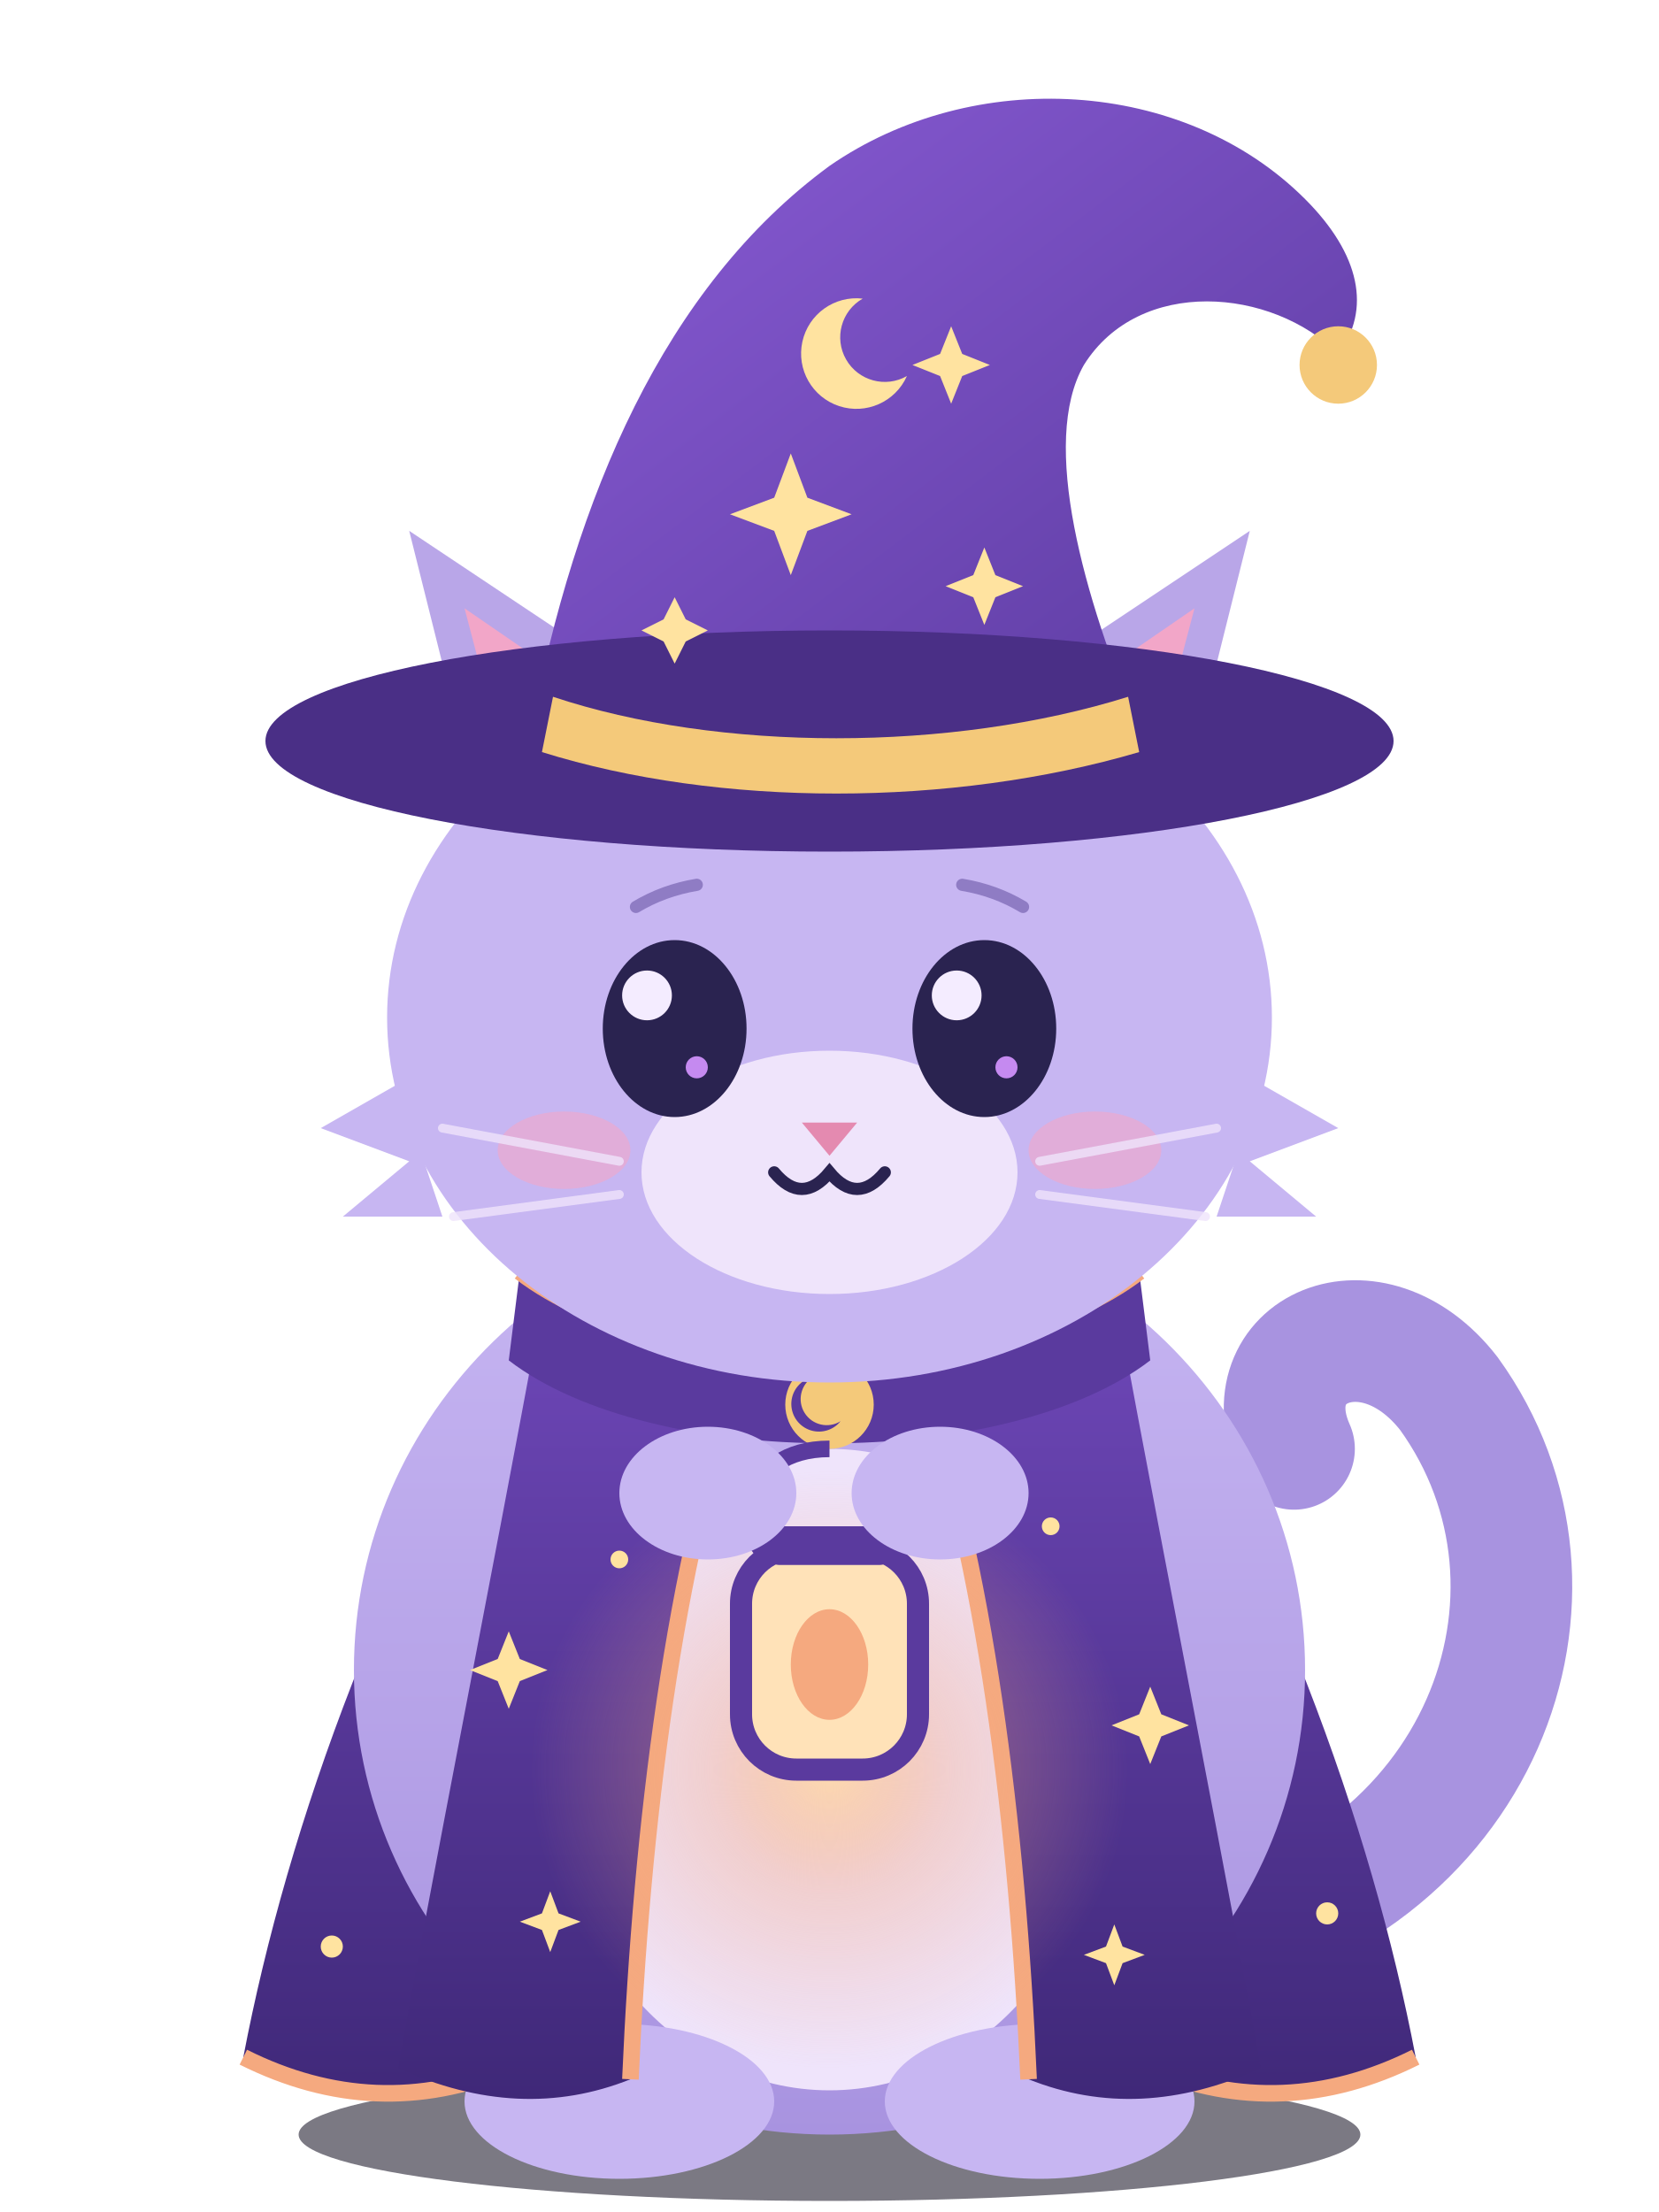
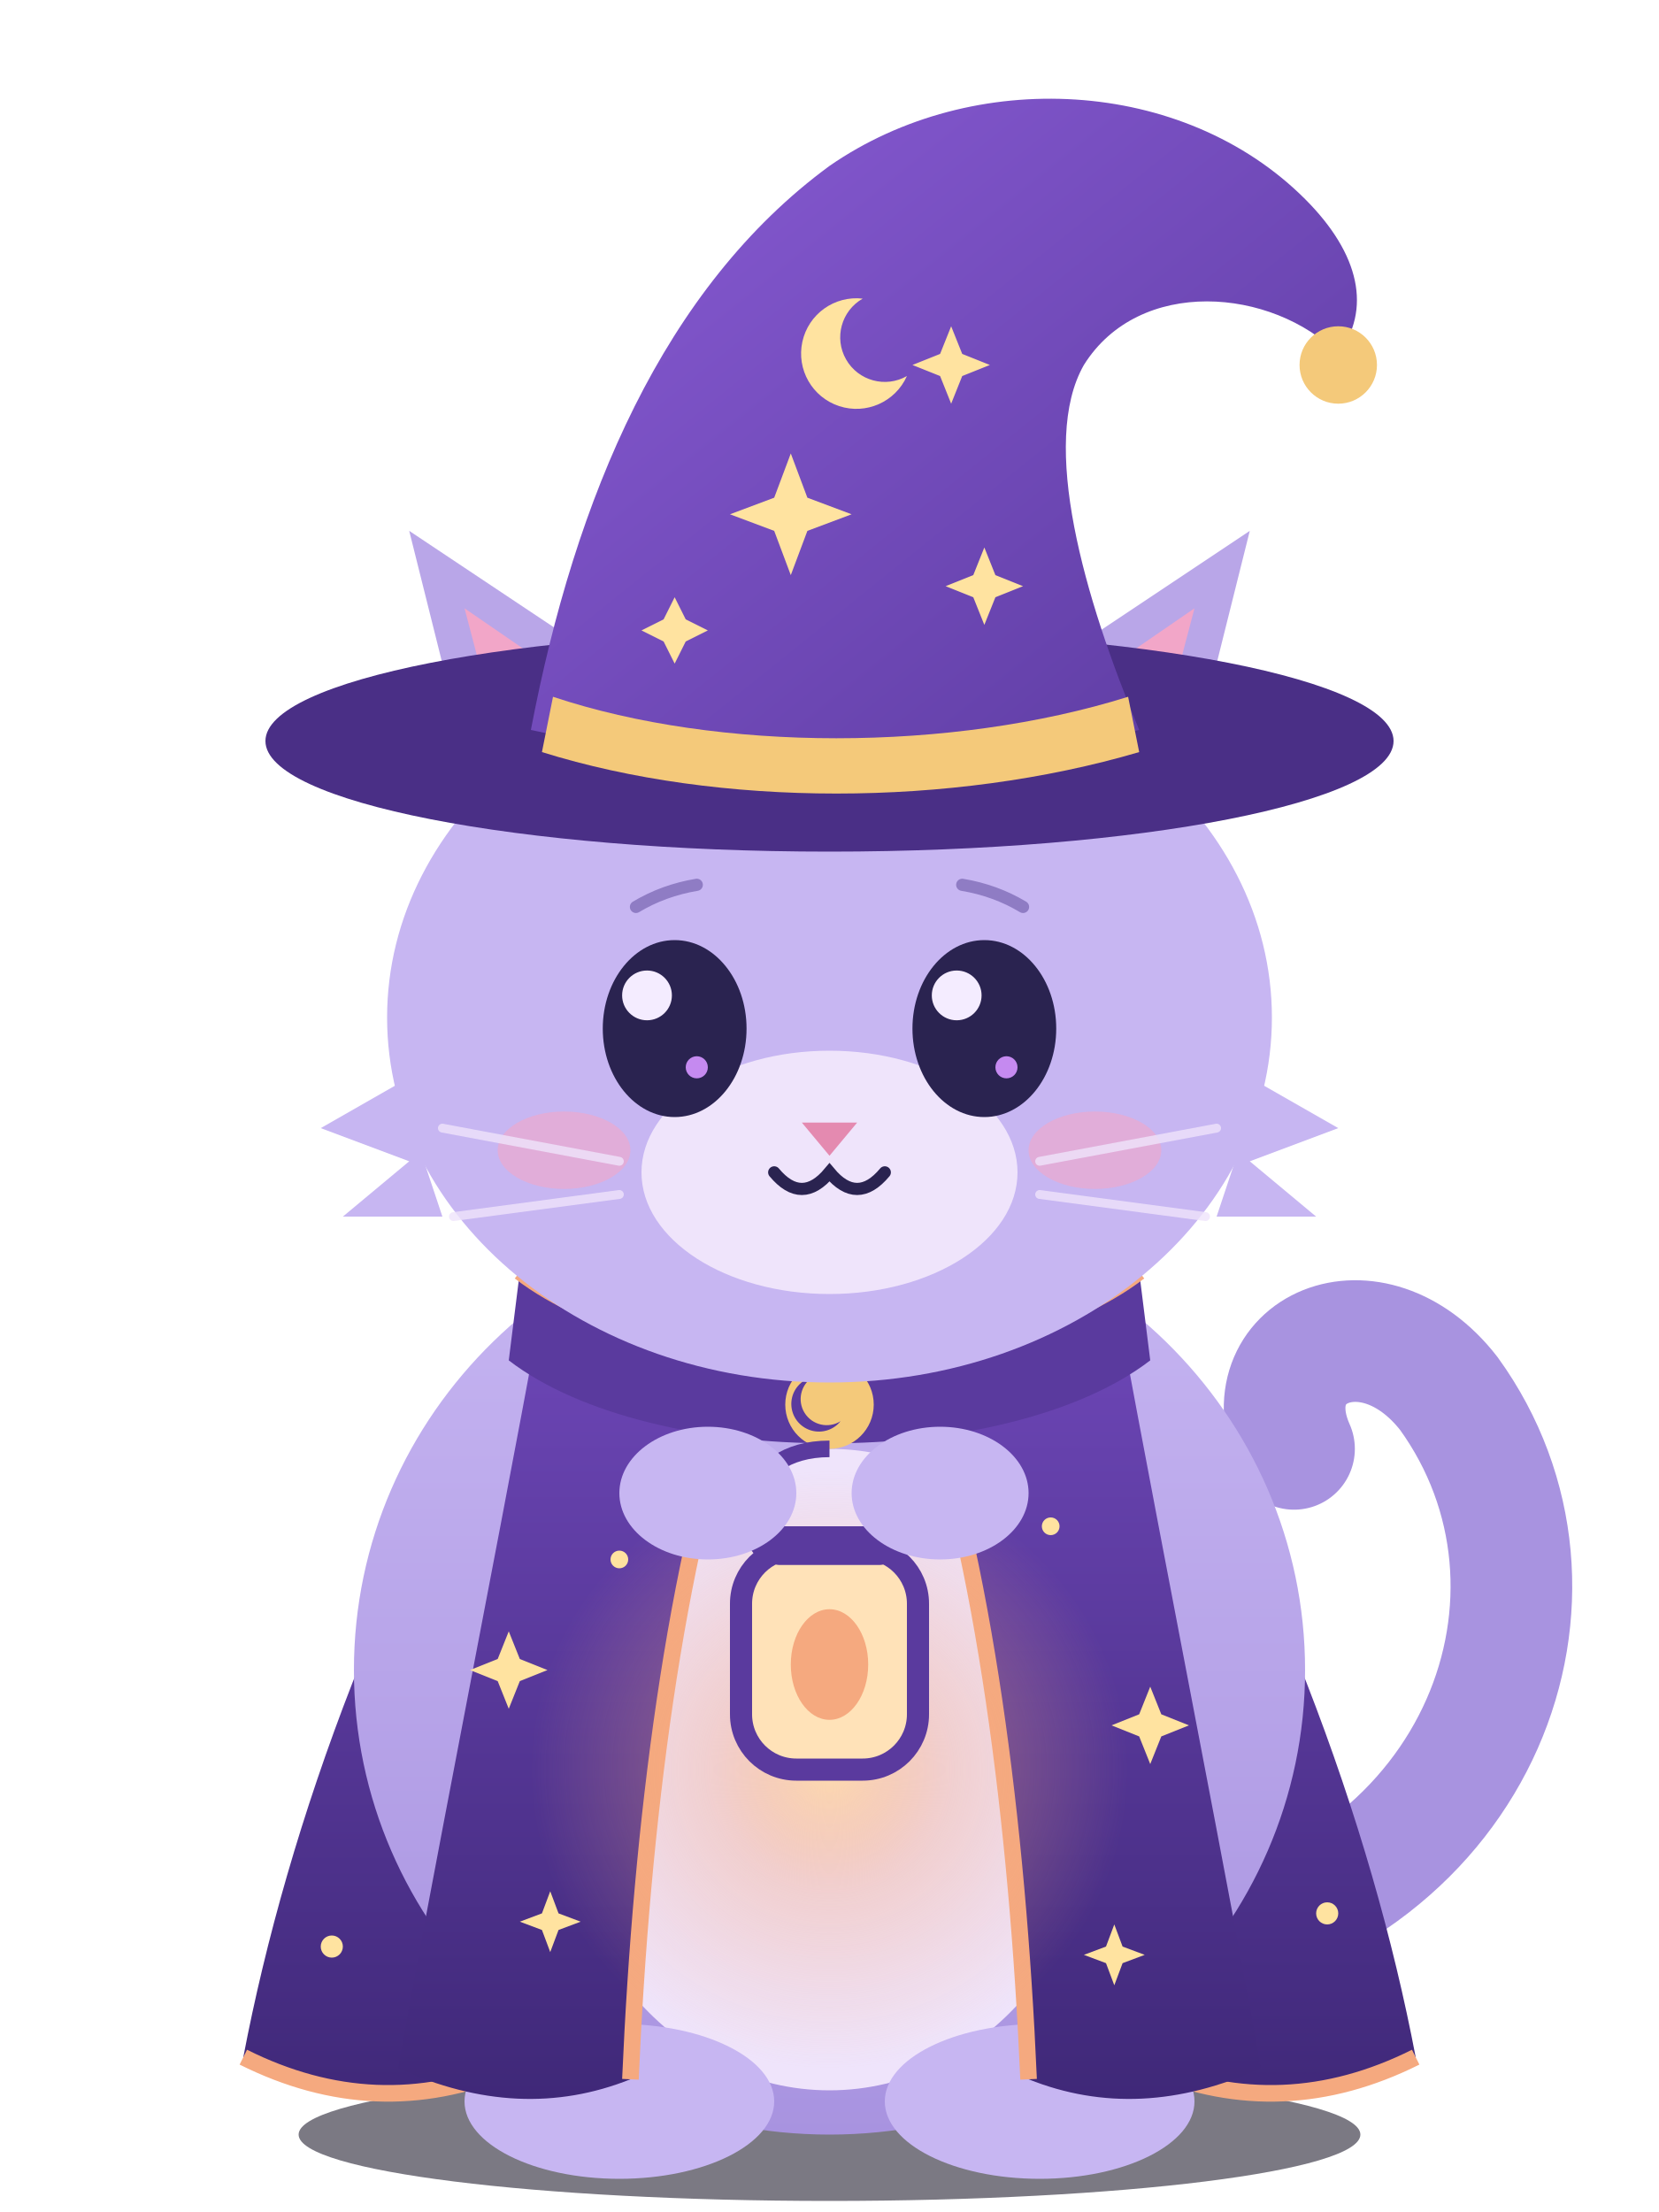
<svg xmlns="http://www.w3.org/2000/svg" viewBox="0 0 300 400">
  <defs>
    <radialGradient id="lglow" cx="0.5" cy="0.5" r="0.5">
      <stop offset="0" stop-color="#ffd9a8" stop-opacity="0.9" />
      <stop offset="0.4" stop-color="#f5a97f" stop-opacity="0.35" />
      <stop offset="1" stop-color="#f5a97f" stop-opacity="0" />
    </radialGradient>
    <linearGradient id="hatg" x1="0" y1="0" x2="1" y2="1">
      <stop offset="0" stop-color="#8a5cd6" />
      <stop offset="1" stop-color="#5a3a9e" />
    </linearGradient>
    <linearGradient id="capeg" x1="0" y1="0" x2="0" y2="1">
      <stop offset="0" stop-color="#6e47b8" />
      <stop offset="1" stop-color="#3f2878" />
    </linearGradient>
    <linearGradient id="furg" x1="0" y1="0" x2="0" y2="1">
      <stop offset="0" stop-color="#c7b6f2" />
      <stop offset="1" stop-color="#a893e0" />
    </linearGradient>
  </defs>
  <style>
.ltail{transform-origin:214px 352px;animation:ltail 7s ease-in-out infinite alternate}
.lhat{transform-origin:150px 130px;animation:lhat 9s ease-in-out infinite alternate}
.lflame{animation:lflame 3.5s ease-in-out infinite alternate}
.leyes{transform-box:fill-box;transform-origin:center;animation:lblink 7s ease-in-out infinite}
.lbob{animation:lbob 6s ease-in-out infinite alternate}
.lcape{transform-origin:150px 236px;animation:lcape 8s ease-in-out infinite alternate}
@keyframes lcape{0%{transform:skewX(-2deg)}100%{transform:skewX(2deg)}}
@keyframes ltail{0%{transform:rotate(-5deg)}100%{transform:rotate(7deg)}}
@keyframes lhat{0%{transform:rotate(-2deg)}100%{transform:rotate(2.5deg)}}
@keyframes lflame{0%{opacity:0.7}100%{opacity:1}}
@keyframes lblink{0%,92%,100%{transform:scaleY(1)}95%{transform:scaleY(0.1)}}
@keyframes lbob{0%{transform:translateY(0)}100%{transform:translateY(-4px)}}
</style>
  <ellipse cx="150" cy="386" rx="96" ry="12" fill="#0e0b1e" opacity="0.55" />
  <path class="ltail" d="M214 352 C268 342 288 288 262 252 C248 234 226 244 234 262" fill="none" stroke="#a893e0" stroke-width="22" stroke-linecap="round" />
  <g class="lbob">
    <g class="lcape">
      <path d="M100 232 C70 280 52 330 44 372 Q68 384 92 374 Q118 388 150 378 Q182 388 208 374 Q232 384 256 372 C248 330 230 280 200 232Z" fill="url(#capeg)" />
      <path d="M44 372 Q68 384 92 374 Q118 388 150 378 Q182 388 208 374 Q232 384 256 372" fill="none" stroke="#f5a97f" stroke-width="3" />
    </g>
    <ellipse cx="150" cy="302" rx="86" ry="84" fill="url(#furg)" />
    <ellipse cx="150" cy="320" rx="50" ry="58" fill="#efe4fb" />
    <ellipse cx="112" cy="380" rx="28" ry="14" fill="#c7b6f2" />
    <ellipse cx="188" cy="380" rx="28" ry="14" fill="#c7b6f2" />
    <g class="lcape">
      <path d="M98 236 C88 290 78 340 72 374 Q94 384 114 376 C116 330 122 282 134 248Z" fill="url(#capeg)" />
      <path d="M202 236 C212 290 222 340 228 374 Q206 384 186 376 C184 330 178 282 166 248Z" fill="url(#capeg)" />
      <path d="M134 248 C122 282 116 330 114 376" fill="none" stroke="#f5a97f" stroke-width="3" />
      <path d="M166 248 C178 282 184 330 186 376" fill="none" stroke="#f5a97f" stroke-width="3" />
      <g fill="#ffe3a0">
        <path d="M90 300 l2 -5 l2 5 l5 2 l-5 2 l-2 5 l-2 -5 l-5 -2Z" />
        <path d="M98 346 l1.5 -4 l1.5 4 l4 1.5 l-4 1.5 l-1.5 4 l-1.5 -4 l-4 -1.5Z" />
        <path d="M206 310 l2 -5 l2 5 l5 2 l-5 2 l-2 5 l-2 -5 l-5 -2Z" />
        <path d="M200 352 l1.5 -4 l1.5 4 l4 1.5 l-4 1.5 l-1.5 4 l-1.5 -4 l-4 -1.5Z" />
        <circle cx="60" cy="352" r="2" />
        <circle cx="240" cy="346" r="2" />
        <circle cx="112" cy="282" r="1.6" />
        <circle cx="190" cy="276" r="1.6" />
      </g>
    </g>
    <path d="M94 230 C120 250 180 250 206 230 L208 246 C182 266 118 266 92 246Z" fill="#5a3a9e" />
    <path d="M94 230 C120 250 180 250 206 230" fill="none" stroke="#f5a97f" stroke-width="3" />
    <circle cx="150" cy="254" r="8" fill="#f4c97a" />
    <path d="M147 249 a5 5 0 1 0 5 8 a4 4 0 1 1 -5 -8Z" fill="#5a3a9e" />
    <circle cx="150" cy="320" r="54" fill="url(#lglow)" class="lflame" />
    <path d="M150 262 C134 262 132 278 140 282" fill="none" stroke="#5a3a9e" stroke-width="3" />
    <rect x="134" y="280" width="32" height="40" rx="10" fill="#ffe2b8" stroke="#5a3a9e" stroke-width="4" />
    <ellipse class="lflame" cx="150" cy="301" rx="7" ry="10" fill="#f5a97f" />
    <rect x="138" y="276" width="24" height="7" rx="3" fill="#5a3a9e" />
    <ellipse cx="128" cy="270" rx="16" ry="12" fill="#c7b6f2" />
    <ellipse cx="170" cy="270" rx="16" ry="12" fill="#c7b6f2" />
    <path d="M90 160 L74 96 L128 132Z" fill="#b9a6e8" />
    <path d="M94 148 L84 110 L116 132Z" fill="#f2a6c8" />
    <path d="M210 160 L226 96 L172 132Z" fill="#b9a6e8" />
    <path d="M206 148 L216 110 L184 132Z" fill="#f2a6c8" />
    <ellipse cx="150" cy="184" rx="80" ry="66" fill="#c7b6f2" />
    <path d="M72 196 L58 204 L74 210 L62 220 L80 220Z" fill="#c7b6f2" />
    <path d="M228 196 L242 204 L226 210 L238 220 L220 220Z" fill="#c7b6f2" />
    <ellipse cx="150" cy="212" rx="34" ry="22" fill="#efe4fb" />
    <g class="leyes">
      <ellipse cx="122" cy="186" rx="13" ry="16" fill="#2a2350" />
      <ellipse cx="178" cy="186" rx="13" ry="16" fill="#2a2350" />
      <circle cx="117" cy="180" r="4.5" fill="#f4ecff" />
      <circle cx="173" cy="180" r="4.5" fill="#f4ecff" />
      <circle cx="126" cy="193" r="2" fill="#c58af0" />
      <circle cx="182" cy="193" r="2" fill="#c58af0" />
    </g>
    <g fill="none" stroke="#8f7cc4" stroke-width="2.2" stroke-linecap="round">
      <path d="M115 164 Q120 161 126 160" />
      <path d="M185 164 Q180 161 174 160" />
    </g>
    <ellipse cx="102" cy="208" rx="12" ry="7" fill="#f2a6c8" opacity="0.6" />
    <ellipse cx="198" cy="208" rx="12" ry="7" fill="#f2a6c8" opacity="0.6" />
    <path d="M145 203 L155 203 L150 209Z" fill="#e48ab0" />
    <path d="M140 212 Q145 218 150 212 Q155 218 160 212" fill="none" stroke="#2a2350" stroke-width="2.2" stroke-linecap="round" />
    <g stroke="#efe4fb" stroke-width="1.6" stroke-linecap="round" opacity="0.8">
      <path d="M112 210 L80 204" />
      <path d="M112 216 L82 220" />
      <path d="M188 210 L220 204" />
      <path d="M188 216 L218 220" />
    </g>
    <g class="lhat">
-       <path d="M96 132 C104 90 120 52 150 30 C176 12 214 14 236 36 C246 46 248 56 242 64 C230 52 206 50 196 66 C188 80 196 108 206 132Z" fill="url(#hatg)" />
      <ellipse cx="150" cy="134" rx="102" ry="20" fill="#4a2f86" />
+       <path d="M96 132 C104 90 120 52 150 30 C176 12 214 14 236 36 C246 46 248 56 242 64 C230 52 206 50 196 66 C188 80 196 108 206 132 Q151 144 96 132Z" fill="url(#hatg)" />
      <path d="M100 126 C130 136 172 136 204 126 L206 136 C172 146 130 146 98 136Z" fill="#f4c97a" />
      <circle cx="242" cy="66" r="7" fill="#f4c97a" />
      <g fill="#ffe3a0">
        <path d="M140 90 l3 -8 l3 8 l8 3 l-8 3 l-3 8 l-3 -8 l-8 -3Z" />
        <path d="M170 64 l2 -5 l2 5 l5 2 l-5 2 l-2 5 l-2 -5 l-5 -2Z" />
        <path d="M176 104 l2 -5 l2 5 l5 2 l-5 2 l-2 5 l-2 -5 l-5 -2Z" />
        <path d="M120 112 l2 -4 l2 4 l4 2 l-4 2 l-2 4 l-2 -4 l-4 -2Z" />
      </g>
      <path d="M156 54 a10 10 0 1 0 8 14 a8 8 0 1 1 -8 -14Z" fill="#ffe3a0" />
    </g>
  </g>
</svg>
